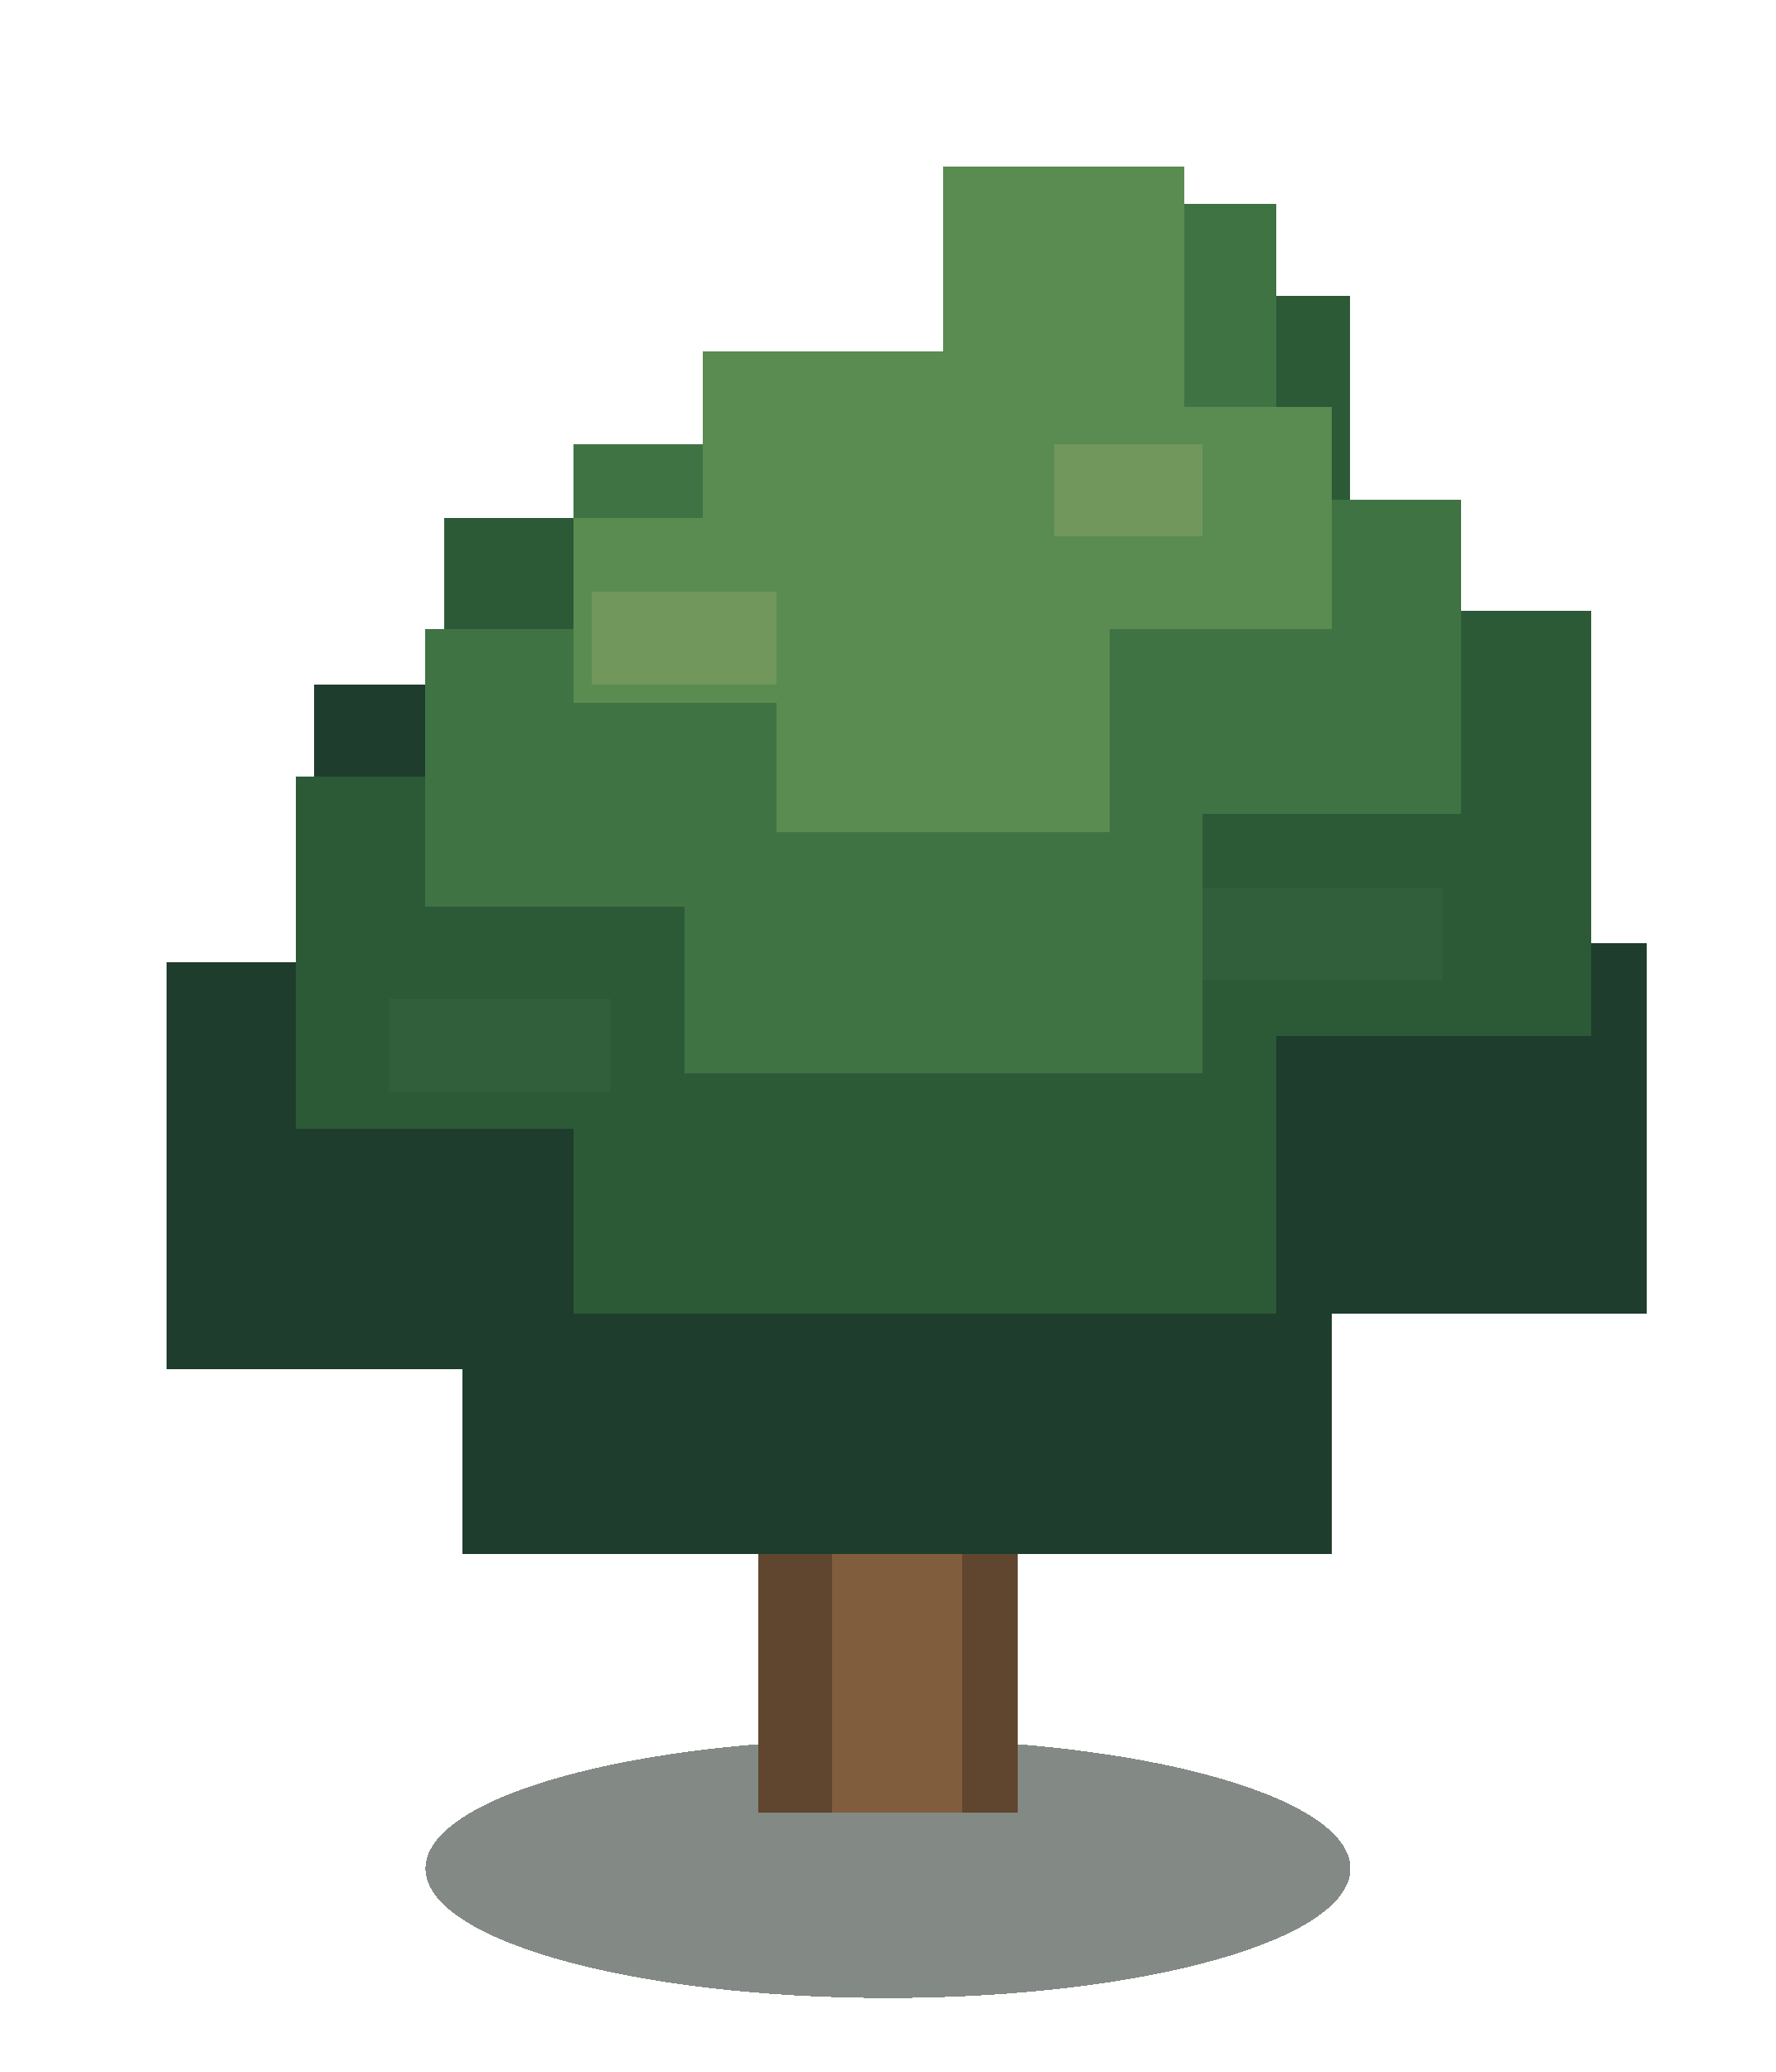
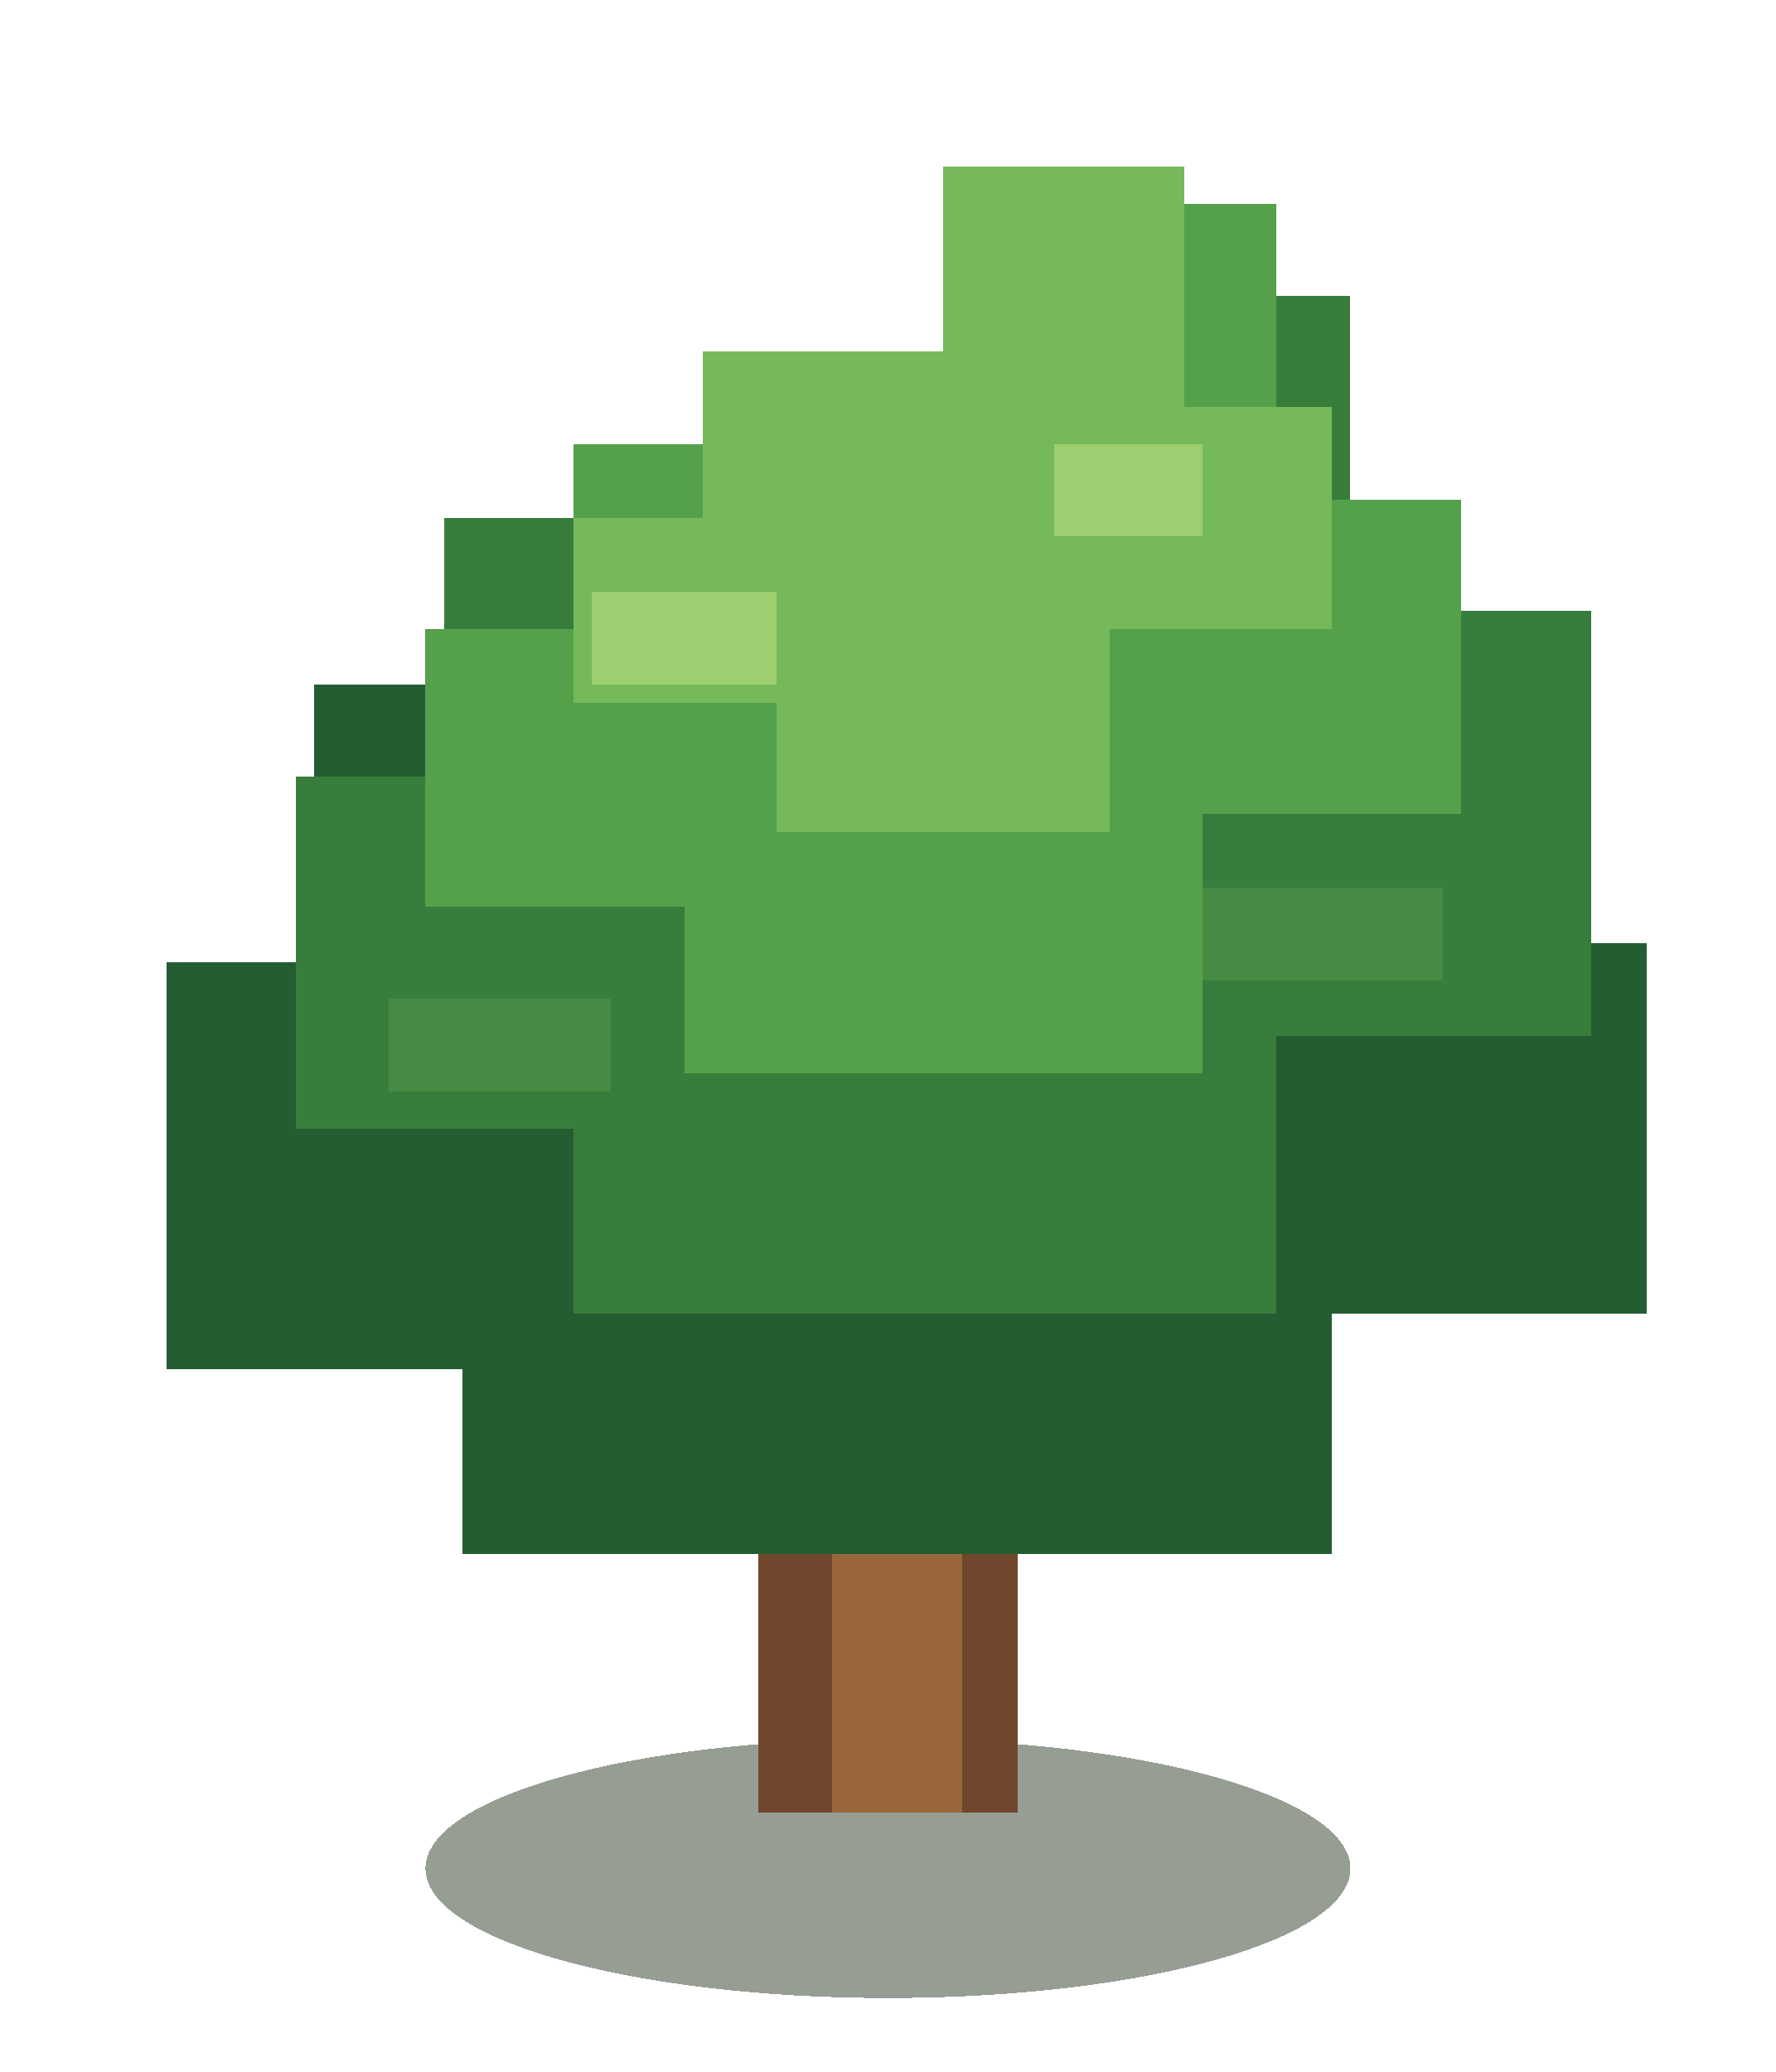
<svg xmlns="http://www.w3.org/2000/svg" viewBox="0 0 96 112" shape-rendering="crispEdges">
-   <ellipse cx="48" cy="101" rx="25" ry="7" fill="#1d281f" opacity=".55" />
-   <rect x="41" y="64" width="14" height="34" fill="#60452f" />
-   <rect x="45" y="67" width="7" height="31" fill="#805d3d" />
-   <path fill="#1e3d2c" d="M17 37h18V24h27v9h17v18h10v20H72v13H25V74H9V52h8z" />
-   <path fill="#2c5a37" d="M24 28h27V16h22v17h13v23H69v15H31V61H16V42h8z" />
-   <path fill="#407344" d="M31 24h20V11h18v16h10v17H65v14H37V49H23V34h8z" />
-   <path fill="#5a8b50" d="M38 19h13V9h13v13h8v12H60v11H42V38H31V28h7z" />
-   <rect x="32" y="32" width="10" height="5" fill="#71975d" />
-   <rect x="57" y="24" width="8" height="5" fill="#71975d" />
-   <rect x="21" y="54" width="12" height="5" fill="#315f3b" />
-   <rect x="65" y="48" width="13" height="5" fill="#315f3b" />
+   <ellipse cx="48" cy="101" rx="25" ry="7" fill="#23351f" opacity=".48" />
+   <rect x="41" y="64" width="14" height="34" fill="#70472d" />
+   <rect x="45" y="67" width="7" height="31" fill="#9a673d" />
+   <path fill="#245d31" d="M17 37h18V24h27v9h17v18h10v20H72v13H25V74H9V52h8z" />
+   <path fill="#397d3d" d="M24 28h27V16h22v17h13v23H69v15H31V61H16V42h8z" />
+   <path fill="#55a04b" d="M31 24h20V11h18v16h10v17H65v14H37V49H23V34h8z" />
+   <path fill="#75b95b" d="M38 19h13V9h13v13h8v12H60v11H42V38H31V28h7z" />
+   <rect x="32" y="32" width="10" height="5" fill="#9dce70" />
+   <rect x="57" y="24" width="8" height="5" fill="#9dce70" />
+   <rect x="21" y="54" width="12" height="5" fill="#468a43" />
+   <rect x="65" y="48" width="13" height="5" fill="#468a43" />
</svg>
